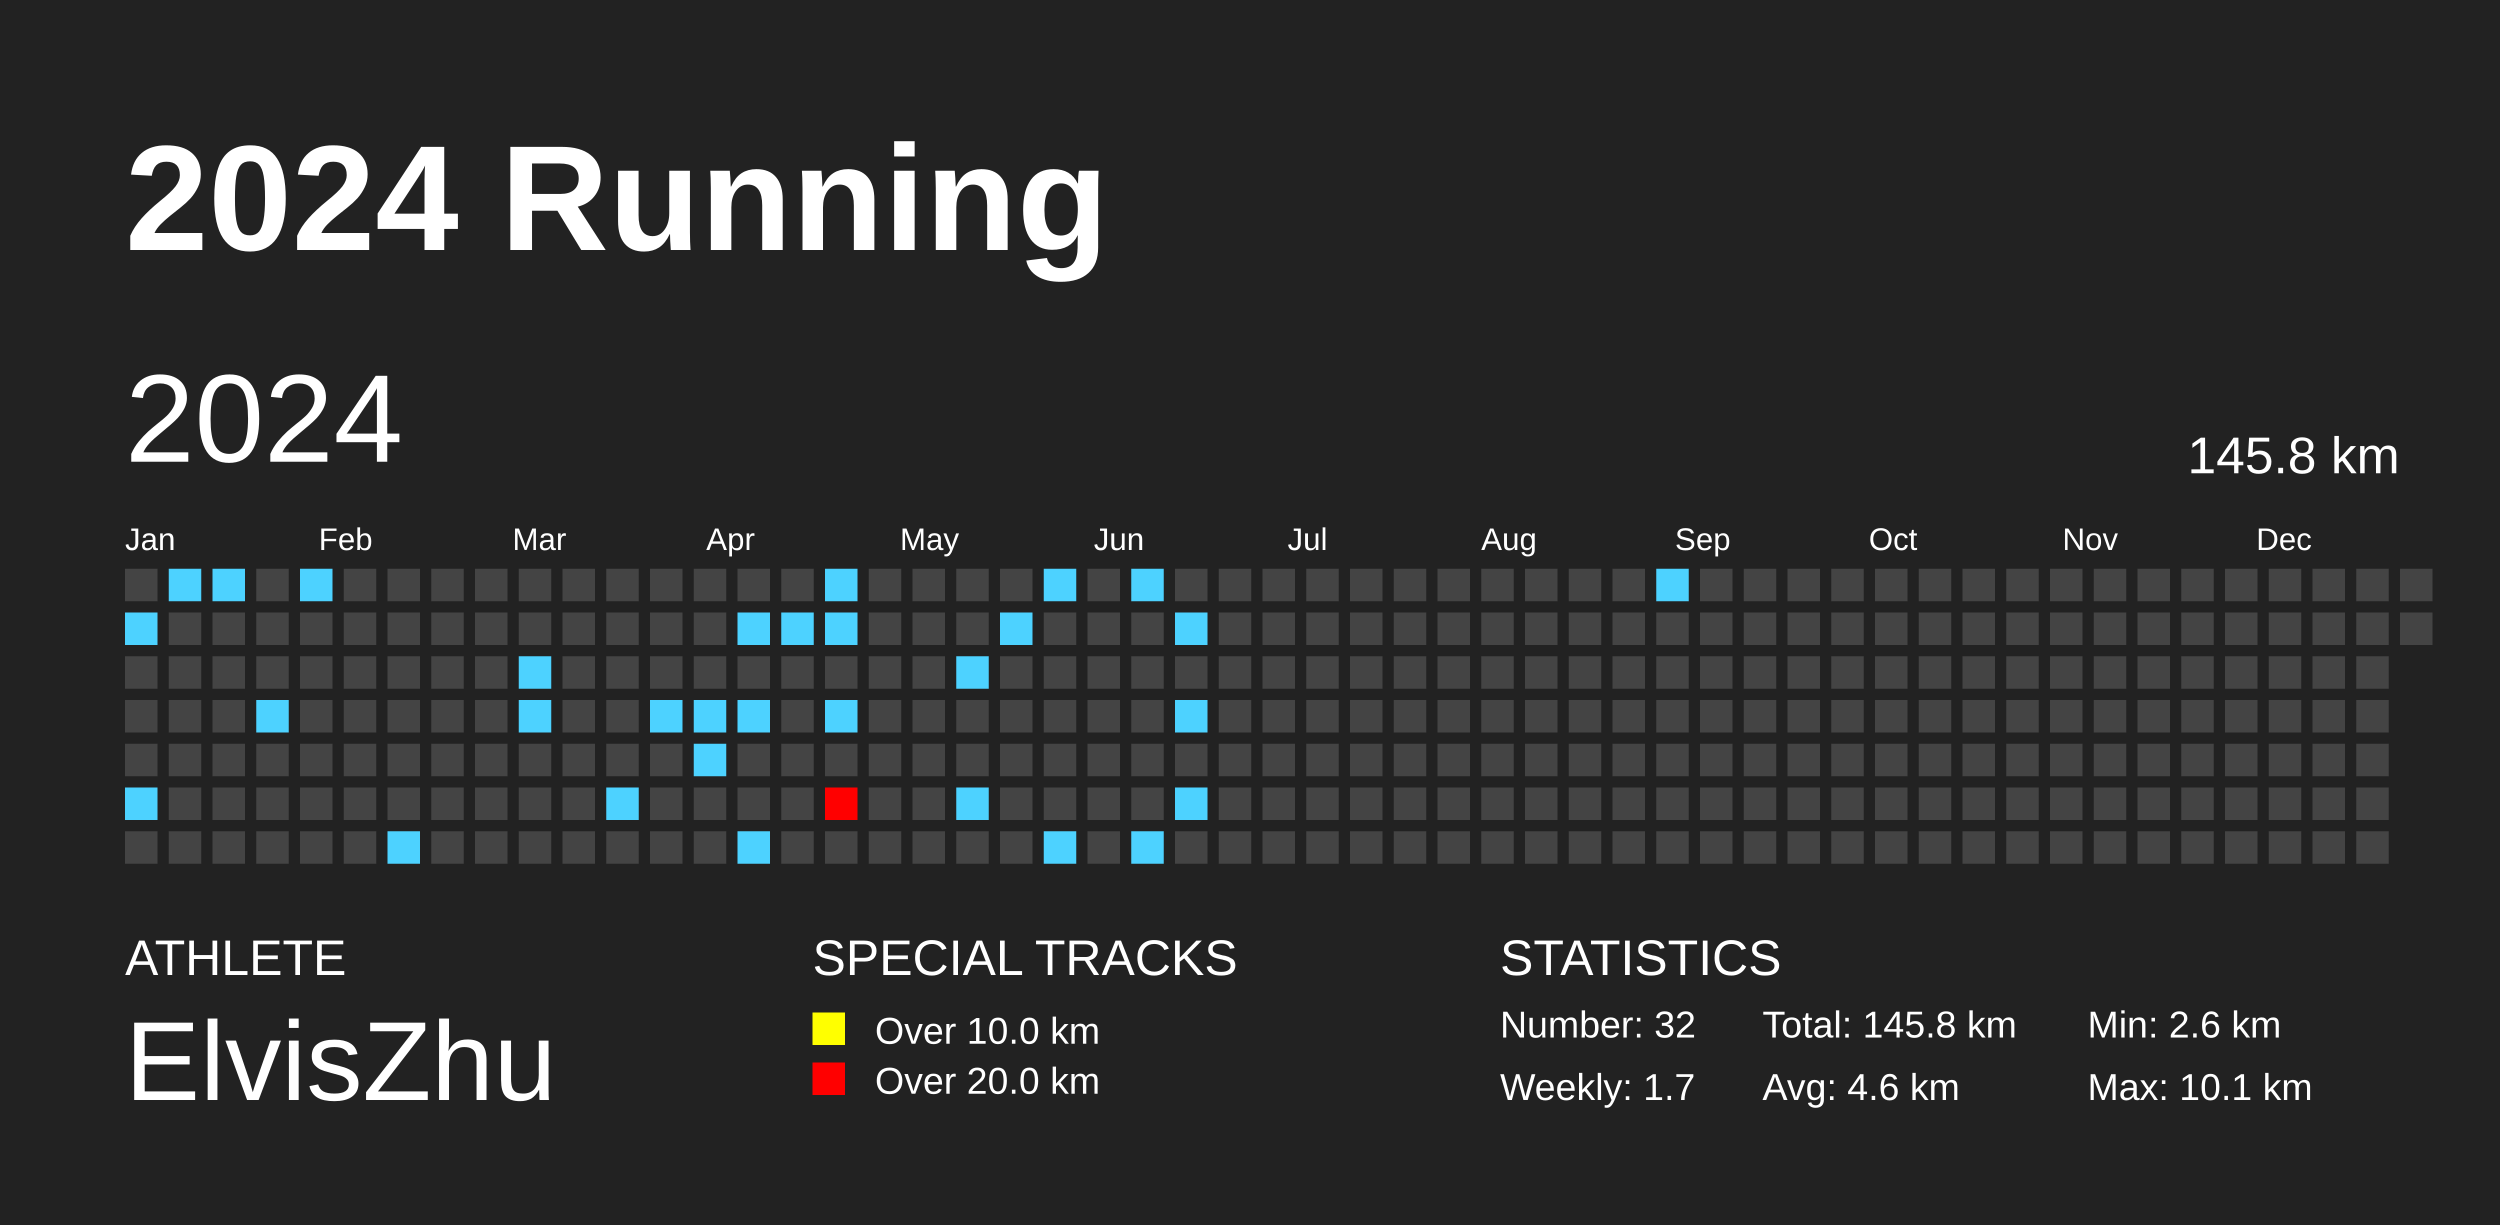
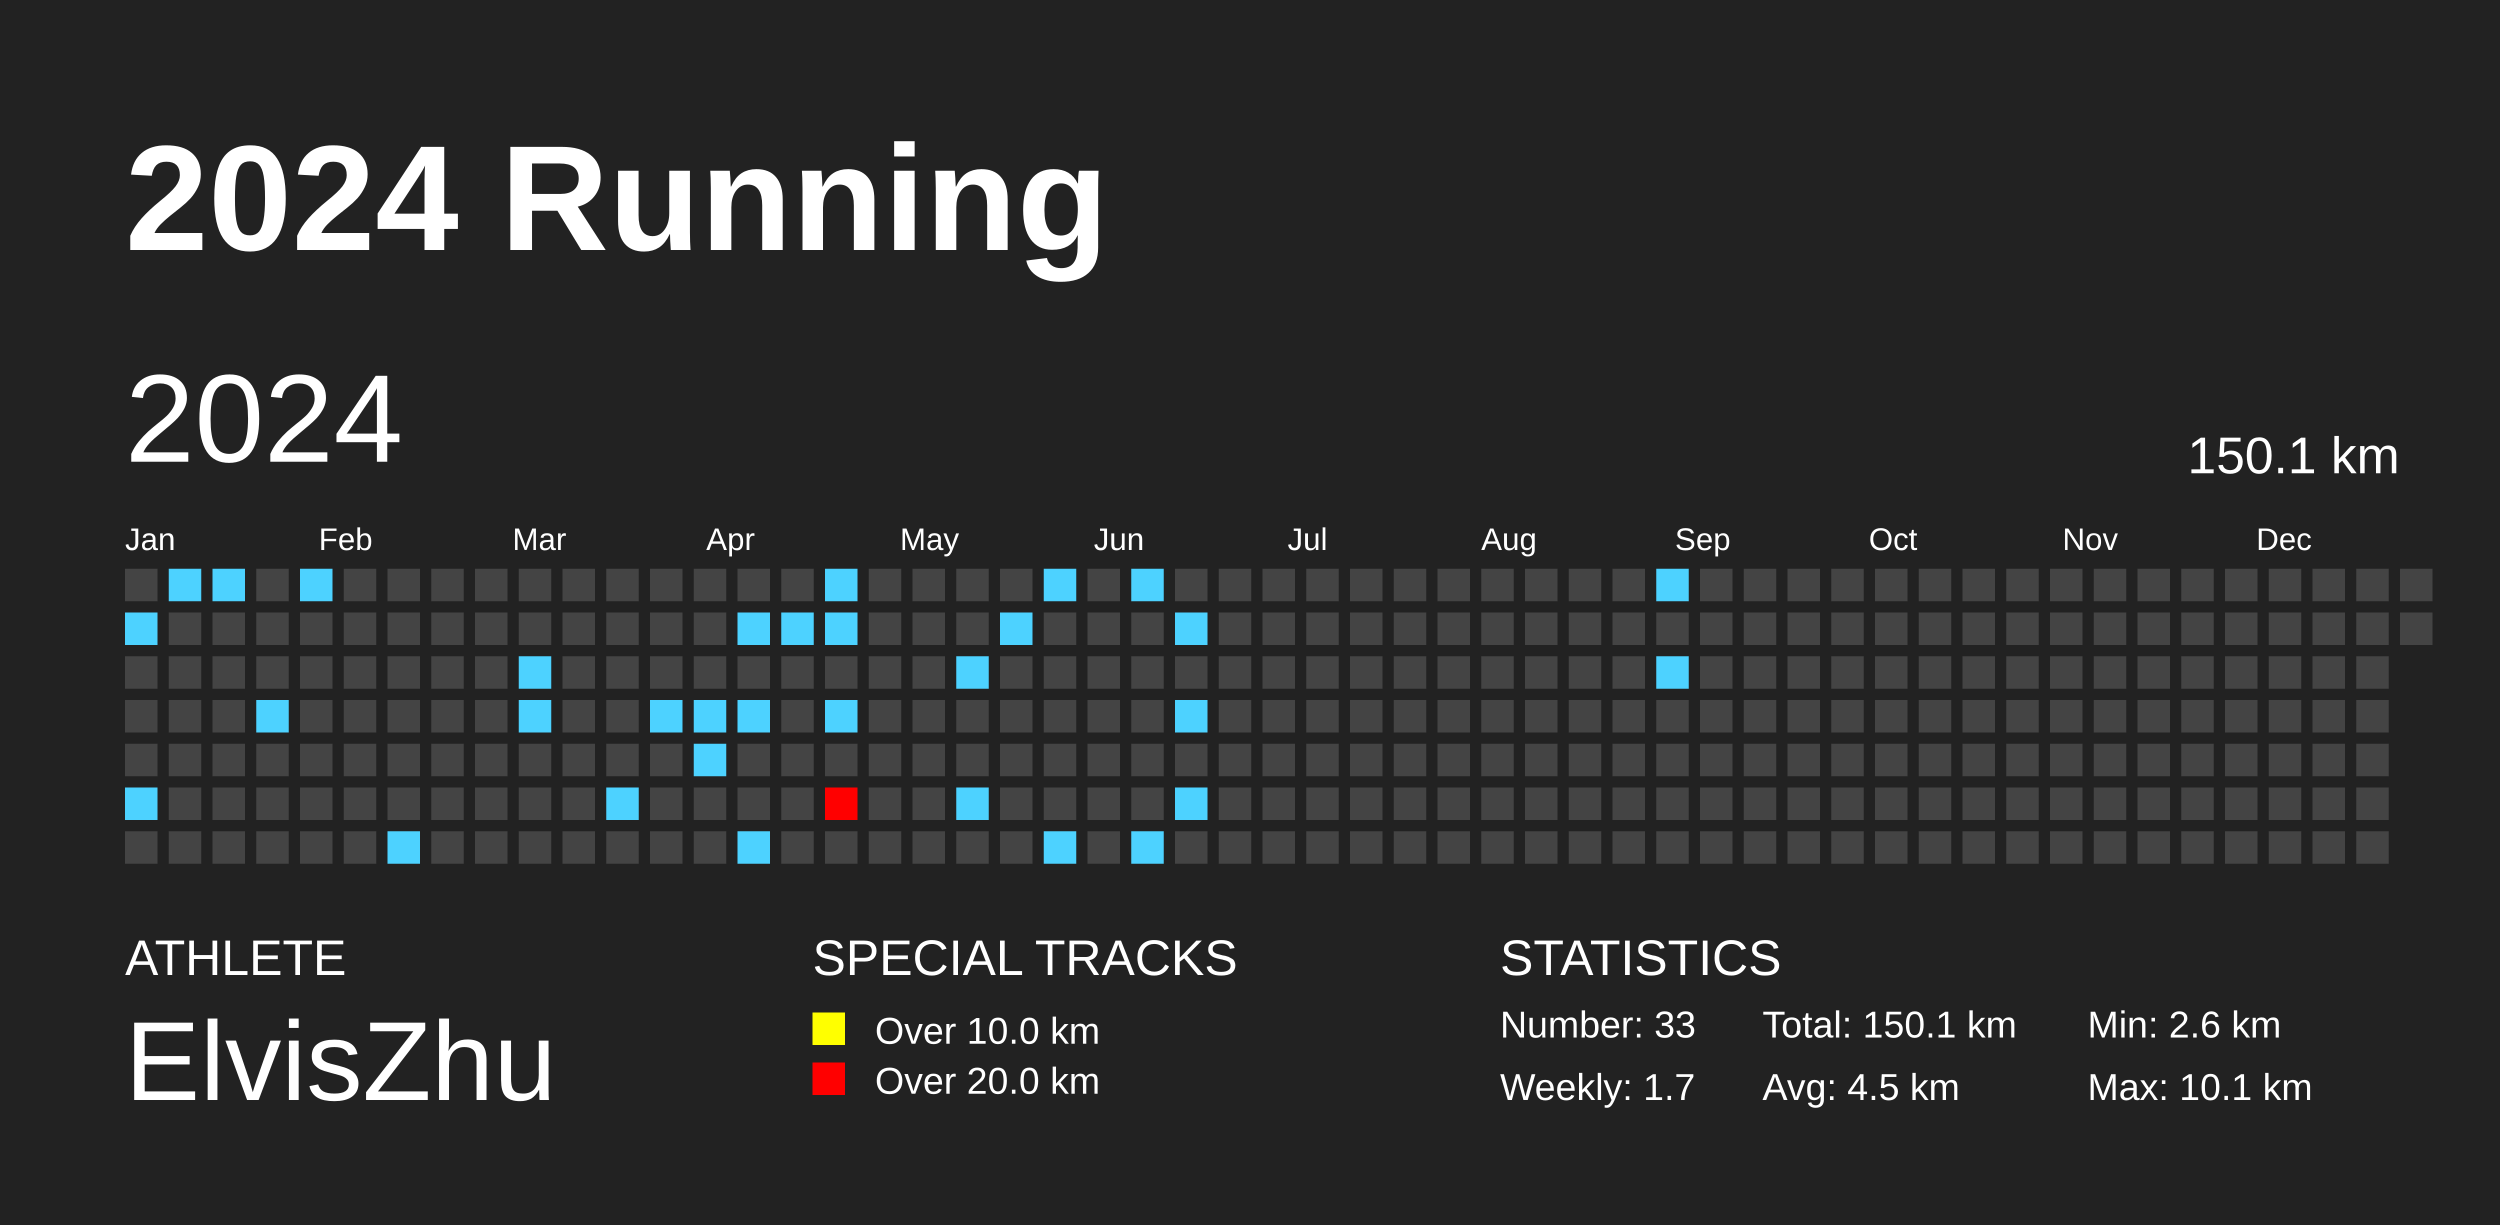
<svg xmlns="http://www.w3.org/2000/svg" baseProfile="full" height="98mm" version="1.1" viewBox="0,0,200,98" width="200mm">
  <defs />
  <rect fill="#222222" height="98" width="200" x="0" y="0" />
  <text fill="#FFFFFF" style="font-size:12px; font-family:Arial; font-weight:bold;" x="10" y="20">2024 Running</text>
  <text fill="#FFFFFF" style="font-size:4px; font-family:Arial" x="10" y="78">ATHLETE</text>
  <text fill="#FFFFFF" style="font-size:9px; font-family:Arial" x="10" y="88">ElvisZhu</text>
  <text fill="#FFFFFF" style="font-size:4px; font-family:Arial" x="65" y="78">SPECIAL TRACKS</text>
  <rect fill="yellow" height="2.6" width="2.6" x="65" y="81" />
  <text fill="#FFFFFF" style="font-size:3px; font-family:Arial" x="70" y="83.5">Over 10.0 km</text>
  <rect fill="red" height="2.6" width="2.6" x="65" y="85" />
  <text fill="#FFFFFF" style="font-size:3px; font-family:Arial" x="70" y="87.5">Over 20.0 km</text>
  <text fill="#FFFFFF" style="font-size:4px; font-family:Arial" x="120" y="78">STATISTICS</text>
-   <text fill="#FFFFFF" style="font-size:3px; font-family:Arial" x="120" y="83">Number: 32</text>
+   <text fill="#FFFFFF" style="font-size:3px; font-family:Arial" x="120" y="83">Number: 33</text>
  <text fill="#FFFFFF" style="font-size:3px; font-family:Arial" x="120" y="88">Weekly: 1.7</text>
-   <text fill="#FFFFFF" style="font-size:3px; font-family:Arial" x="141" y="83">Total: 145.8 km</text>
-   <text fill="#FFFFFF" style="font-size:3px; font-family:Arial" x="141" y="88">Avg: 4.6 km</text>
+   <text fill="#FFFFFF" style="font-size:3px; font-family:Arial" x="141" y="83">Total: 150.1 km</text>
+   <text fill="#FFFFFF" style="font-size:3px; font-family:Arial" x="141" y="88">Avg: 4.5 km</text>
  <text fill="#FFFFFF" style="font-size:3px; font-family:Arial" x="167" y="83">Min: 2.6 km</text>
  <text fill="#FFFFFF" style="font-size:3px; font-family:Arial" x="167" y="88">Max: 10.1 km</text>
  <text dominant-baseline="hanging" fill="#FFFFFF" style="font-size:10.0px; font-family:Arial;" x="10" y="30">2024</text>
-   <text dominant-baseline="hanging" fill="#FFFFFF" style="font-size:4.125px; font-family:Arial;" x="175" y="35">145.8 km</text>
+   <text dominant-baseline="hanging" fill="#FFFFFF" style="font-size:4.125px; font-family:Arial;" x="175" y="35">150.1 km</text>
  <text fill="#FFFFFF" style="font-size:2.5px; font-family:Arial" x="10.0" y="44">Jan</text>
  <text fill="#FFFFFF" style="font-size:2.5px; font-family:Arial" x="25.5" y="44">Feb</text>
  <text fill="#FFFFFF" style="font-size:2.5px; font-family:Arial" x="41.0" y="44">Mar</text>
  <text fill="#FFFFFF" style="font-size:2.5px; font-family:Arial" x="56.5" y="44">Apr</text>
  <text fill="#FFFFFF" style="font-size:2.5px; font-family:Arial" x="72.0" y="44">May</text>
  <text fill="#FFFFFF" style="font-size:2.5px; font-family:Arial" x="87.5" y="44">Jun</text>
  <text fill="#FFFFFF" style="font-size:2.5px; font-family:Arial" x="103.0" y="44">Jul</text>
  <text fill="#FFFFFF" style="font-size:2.5px; font-family:Arial" x="118.5" y="44">Aug</text>
  <text fill="#FFFFFF" style="font-size:2.5px; font-family:Arial" x="134.0" y="44">Sep</text>
  <text fill="#FFFFFF" style="font-size:2.5px; font-family:Arial" x="149.5" y="44">Oct</text>
  <text fill="#FFFFFF" style="font-size:2.5px; font-family:Arial" x="165.0" y="44">Nov</text>
  <text fill="#FFFFFF" style="font-size:2.5px; font-family:Arial" x="180.5" y="44">Dec</text>
  <rect fill="#444444" height="2.6" width="2.6" x="10.0" y="45.5" />
  <rect fill="#4dd2ff" height="2.6" width="2.6" x="10.0" y="49.0" />
  <rect fill="#444444" height="2.6" width="2.6" x="10.0" y="52.5" />
  <rect fill="#444444" height="2.6" width="2.6" x="10.0" y="56.0" />
  <rect fill="#444444" height="2.6" width="2.6" x="10.0" y="59.5" />
  <rect fill="#4dd2ff" height="2.6" width="2.6" x="10.0" y="63.0" />
  <rect fill="#444444" height="2.6" width="2.6" x="10.0" y="66.5" />
  <rect fill="#4dd2ff" height="2.6" width="2.6" x="13.5" y="45.5" />
  <rect fill="#444444" height="2.6" width="2.6" x="13.5" y="49.0" />
  <rect fill="#444444" height="2.6" width="2.6" x="13.5" y="52.5" />
  <rect fill="#444444" height="2.6" width="2.6" x="13.5" y="56.0" />
  <rect fill="#444444" height="2.6" width="2.6" x="13.5" y="59.5" />
  <rect fill="#444444" height="2.6" width="2.6" x="13.5" y="63.0" />
  <rect fill="#444444" height="2.6" width="2.6" x="13.5" y="66.5" />
  <rect fill="#4dd2ff" height="2.6" width="2.6" x="17.0" y="45.5" />
  <rect fill="#444444" height="2.6" width="2.6" x="17.0" y="49.0" />
  <rect fill="#444444" height="2.6" width="2.6" x="17.0" y="52.5" />
  <rect fill="#444444" height="2.6" width="2.6" x="17.0" y="56.0" />
  <rect fill="#444444" height="2.6" width="2.6" x="17.0" y="59.5" />
  <rect fill="#444444" height="2.6" width="2.6" x="17.0" y="63.0" />
  <rect fill="#444444" height="2.6" width="2.6" x="17.0" y="66.5" />
  <rect fill="#444444" height="2.6" width="2.6" x="20.5" y="45.5" />
  <rect fill="#444444" height="2.6" width="2.6" x="20.5" y="49.0" />
  <rect fill="#444444" height="2.6" width="2.6" x="20.5" y="52.5" />
  <rect fill="#4dd2ff" height="2.6" width="2.6" x="20.5" y="56.0" />
  <rect fill="#444444" height="2.6" width="2.6" x="20.5" y="59.5" />
  <rect fill="#444444" height="2.6" width="2.6" x="20.5" y="63.0" />
  <rect fill="#444444" height="2.6" width="2.6" x="20.5" y="66.5" />
  <rect fill="#4dd2ff" height="2.6" width="2.6" x="24.0" y="45.5" />
  <rect fill="#444444" height="2.6" width="2.6" x="24.0" y="49.0" />
  <rect fill="#444444" height="2.6" width="2.6" x="24.0" y="52.5" />
  <rect fill="#444444" height="2.6" width="2.6" x="24.0" y="56.0" />
  <rect fill="#444444" height="2.6" width="2.6" x="24.0" y="59.5" />
  <rect fill="#444444" height="2.6" width="2.6" x="24.0" y="63.0" />
  <rect fill="#444444" height="2.6" width="2.6" x="24.0" y="66.5" />
  <rect fill="#444444" height="2.6" width="2.6" x="27.5" y="45.5" />
  <rect fill="#444444" height="2.6" width="2.6" x="27.5" y="49.0" />
  <rect fill="#444444" height="2.6" width="2.6" x="27.5" y="52.5" />
  <rect fill="#444444" height="2.6" width="2.6" x="27.5" y="56.0" />
  <rect fill="#444444" height="2.6" width="2.6" x="27.5" y="59.5" />
  <rect fill="#444444" height="2.6" width="2.6" x="27.5" y="63.0" />
  <rect fill="#444444" height="2.6" width="2.6" x="27.5" y="66.5" />
  <rect fill="#444444" height="2.6" width="2.6" x="31.0" y="45.5" />
  <rect fill="#444444" height="2.6" width="2.6" x="31.0" y="49.0" />
  <rect fill="#444444" height="2.6" width="2.6" x="31.0" y="52.5" />
  <rect fill="#444444" height="2.6" width="2.6" x="31.0" y="56.0" />
  <rect fill="#444444" height="2.6" width="2.6" x="31.0" y="59.5" />
  <rect fill="#444444" height="2.6" width="2.6" x="31.0" y="63.0" />
  <rect fill="#4dd2ff" height="2.6" width="2.6" x="31.0" y="66.5" />
  <rect fill="#444444" height="2.6" width="2.6" x="34.5" y="45.5" />
  <rect fill="#444444" height="2.6" width="2.6" x="34.5" y="49.0" />
  <rect fill="#444444" height="2.6" width="2.6" x="34.5" y="52.5" />
  <rect fill="#444444" height="2.6" width="2.6" x="34.5" y="56.0" />
  <rect fill="#444444" height="2.6" width="2.6" x="34.5" y="59.5" />
  <rect fill="#444444" height="2.6" width="2.6" x="34.5" y="63.0" />
  <rect fill="#444444" height="2.6" width="2.6" x="34.5" y="66.5" />
  <rect fill="#444444" height="2.6" width="2.6" x="38.0" y="45.5" />
  <rect fill="#444444" height="2.6" width="2.6" x="38.0" y="49.0" />
  <rect fill="#444444" height="2.6" width="2.6" x="38.0" y="52.5" />
  <rect fill="#444444" height="2.6" width="2.6" x="38.0" y="56.0" />
  <rect fill="#444444" height="2.6" width="2.6" x="38.0" y="59.5" />
  <rect fill="#444444" height="2.6" width="2.6" x="38.0" y="63.0" />
  <rect fill="#444444" height="2.6" width="2.6" x="38.0" y="66.5" />
  <rect fill="#444444" height="2.6" width="2.6" x="41.5" y="45.5" />
  <rect fill="#444444" height="2.6" width="2.6" x="41.5" y="49.0" />
  <rect fill="#4dd2ff" height="2.6" width="2.6" x="41.5" y="52.5" />
  <rect fill="#4dd2ff" height="2.6" width="2.6" x="41.5" y="56.0" />
  <rect fill="#444444" height="2.6" width="2.6" x="41.5" y="59.5" />
  <rect fill="#444444" height="2.6" width="2.6" x="41.5" y="63.0" />
  <rect fill="#444444" height="2.6" width="2.6" x="41.5" y="66.5" />
  <rect fill="#444444" height="2.6" width="2.6" x="45.0" y="45.5" />
  <rect fill="#444444" height="2.6" width="2.6" x="45.0" y="49.0" />
  <rect fill="#444444" height="2.6" width="2.6" x="45.0" y="52.5" />
  <rect fill="#444444" height="2.6" width="2.6" x="45.0" y="56.0" />
  <rect fill="#444444" height="2.6" width="2.6" x="45.0" y="59.5" />
  <rect fill="#444444" height="2.6" width="2.6" x="45.0" y="63.0" />
  <rect fill="#444444" height="2.6" width="2.6" x="45.0" y="66.5" />
  <rect fill="#444444" height="2.6" width="2.6" x="48.5" y="45.5" />
  <rect fill="#444444" height="2.6" width="2.6" x="48.5" y="49.0" />
  <rect fill="#444444" height="2.6" width="2.6" x="48.5" y="52.5" />
  <rect fill="#444444" height="2.6" width="2.6" x="48.5" y="56.0" />
  <rect fill="#444444" height="2.6" width="2.6" x="48.5" y="59.5" />
  <rect fill="#4dd2ff" height="2.6" width="2.6" x="48.5" y="63.0" />
  <rect fill="#444444" height="2.6" width="2.6" x="48.5" y="66.5" />
  <rect fill="#444444" height="2.6" width="2.6" x="52.0" y="45.5" />
  <rect fill="#444444" height="2.6" width="2.6" x="52.0" y="49.0" />
  <rect fill="#444444" height="2.6" width="2.6" x="52.0" y="52.5" />
  <rect fill="#4dd2ff" height="2.6" width="2.6" x="52.0" y="56.0" />
  <rect fill="#444444" height="2.6" width="2.6" x="52.0" y="59.5" />
  <rect fill="#444444" height="2.6" width="2.6" x="52.0" y="63.0" />
  <rect fill="#444444" height="2.6" width="2.6" x="52.0" y="66.5" />
  <rect fill="#444444" height="2.6" width="2.6" x="55.5" y="45.5" />
  <rect fill="#444444" height="2.6" width="2.6" x="55.5" y="49.0" />
  <rect fill="#444444" height="2.6" width="2.6" x="55.5" y="52.5" />
  <rect fill="#4dd2ff" height="2.6" width="2.6" x="55.5" y="56.0" />
  <rect fill="#4dd2ff" height="2.6" width="2.6" x="55.5" y="59.5" />
  <rect fill="#444444" height="2.6" width="2.6" x="55.5" y="63.0" />
  <rect fill="#444444" height="2.6" width="2.6" x="55.5" y="66.5" />
  <rect fill="#444444" height="2.6" width="2.6" x="59.0" y="45.5" />
  <rect fill="#4dd2ff" height="2.6" width="2.6" x="59.0" y="49.0" />
  <rect fill="#444444" height="2.6" width="2.6" x="59.0" y="52.5" />
  <rect fill="#4dd2ff" height="2.6" width="2.6" x="59.0" y="56.0" />
  <rect fill="#444444" height="2.6" width="2.6" x="59.0" y="59.5" />
  <rect fill="#444444" height="2.6" width="2.6" x="59.0" y="63.0" />
  <rect fill="#4dd2ff" height="2.6" width="2.6" x="59.0" y="66.5" />
  <rect fill="#444444" height="2.6" width="2.6" x="62.5" y="45.5" />
  <rect fill="#4dd2ff" height="2.6" width="2.6" x="62.5" y="49.0" />
  <rect fill="#444444" height="2.6" width="2.6" x="62.5" y="52.5" />
  <rect fill="#444444" height="2.6" width="2.6" x="62.5" y="56.0" />
  <rect fill="#444444" height="2.6" width="2.6" x="62.5" y="59.5" />
  <rect fill="#444444" height="2.6" width="2.6" x="62.5" y="63.0" />
  <rect fill="#444444" height="2.6" width="2.6" x="62.5" y="66.5" />
  <rect fill="#4dd2ff" height="2.6" width="2.6" x="66.0" y="45.5" />
  <rect fill="#4dd2ff" height="2.6" width="2.6" x="66.0" y="49.0" />
  <rect fill="#444444" height="2.6" width="2.6" x="66.0" y="52.5" />
  <rect fill="#4dd2ff" height="2.6" width="2.6" x="66.0" y="56.0" />
  <rect fill="#444444" height="2.6" width="2.6" x="66.0" y="59.5" />
  <rect fill="#ff0000" height="2.6" width="2.6" x="66.0" y="63.0" />
  <rect fill="#444444" height="2.6" width="2.6" x="66.0" y="66.5" />
  <rect fill="#444444" height="2.6" width="2.6" x="69.5" y="45.5" />
  <rect fill="#444444" height="2.6" width="2.6" x="69.5" y="49.0" />
  <rect fill="#444444" height="2.6" width="2.6" x="69.5" y="52.5" />
  <rect fill="#444444" height="2.6" width="2.6" x="69.5" y="56.0" />
  <rect fill="#444444" height="2.6" width="2.6" x="69.5" y="59.5" />
  <rect fill="#444444" height="2.6" width="2.6" x="69.5" y="63.0" />
  <rect fill="#444444" height="2.6" width="2.6" x="69.5" y="66.5" />
  <rect fill="#444444" height="2.6" width="2.6" x="73.0" y="45.5" />
  <rect fill="#444444" height="2.6" width="2.6" x="73.0" y="49.0" />
  <rect fill="#444444" height="2.6" width="2.6" x="73.0" y="52.5" />
  <rect fill="#444444" height="2.6" width="2.6" x="73.0" y="56.0" />
  <rect fill="#444444" height="2.6" width="2.6" x="73.0" y="59.5" />
  <rect fill="#444444" height="2.6" width="2.6" x="73.0" y="63.0" />
  <rect fill="#444444" height="2.6" width="2.6" x="73.0" y="66.5" />
  <rect fill="#444444" height="2.6" width="2.6" x="76.5" y="45.5" />
  <rect fill="#444444" height="2.6" width="2.6" x="76.5" y="49.0" />
  <rect fill="#4dd2ff" height="2.6" width="2.6" x="76.5" y="52.5" />
  <rect fill="#444444" height="2.6" width="2.6" x="76.5" y="56.0" />
  <rect fill="#444444" height="2.6" width="2.6" x="76.5" y="59.5" />
  <rect fill="#4dd2ff" height="2.6" width="2.6" x="76.5" y="63.0" />
  <rect fill="#444444" height="2.6" width="2.6" x="76.5" y="66.5" />
  <rect fill="#444444" height="2.6" width="2.6" x="80.0" y="45.5" />
  <rect fill="#4dd2ff" height="2.6" width="2.6" x="80.0" y="49.0" />
  <rect fill="#444444" height="2.6" width="2.6" x="80.0" y="52.5" />
  <rect fill="#444444" height="2.6" width="2.6" x="80.0" y="56.0" />
  <rect fill="#444444" height="2.6" width="2.6" x="80.0" y="59.5" />
  <rect fill="#444444" height="2.6" width="2.6" x="80.0" y="63.0" />
  <rect fill="#444444" height="2.6" width="2.6" x="80.0" y="66.5" />
  <rect fill="#4dd2ff" height="2.6" width="2.6" x="83.5" y="45.5" />
  <rect fill="#444444" height="2.6" width="2.6" x="83.5" y="49.0" />
  <rect fill="#444444" height="2.6" width="2.6" x="83.5" y="52.5" />
  <rect fill="#444444" height="2.6" width="2.6" x="83.5" y="56.0" />
  <rect fill="#444444" height="2.6" width="2.6" x="83.5" y="59.5" />
  <rect fill="#444444" height="2.6" width="2.6" x="83.5" y="63.0" />
  <rect fill="#4dd2ff" height="2.6" width="2.6" x="83.5" y="66.5" />
  <rect fill="#444444" height="2.6" width="2.6" x="87.0" y="45.5" />
  <rect fill="#444444" height="2.6" width="2.6" x="87.0" y="49.0" />
  <rect fill="#444444" height="2.6" width="2.6" x="87.0" y="52.5" />
  <rect fill="#444444" height="2.6" width="2.6" x="87.0" y="56.0" />
  <rect fill="#444444" height="2.6" width="2.6" x="87.0" y="59.5" />
  <rect fill="#444444" height="2.6" width="2.6" x="87.0" y="63.0" />
  <rect fill="#444444" height="2.6" width="2.6" x="87.0" y="66.5" />
  <rect fill="#4dd2ff" height="2.6" width="2.6" x="90.5" y="45.5" />
  <rect fill="#444444" height="2.6" width="2.6" x="90.5" y="49.0" />
  <rect fill="#444444" height="2.6" width="2.6" x="90.5" y="52.5" />
  <rect fill="#444444" height="2.6" width="2.6" x="90.5" y="56.0" />
  <rect fill="#444444" height="2.6" width="2.6" x="90.5" y="59.5" />
  <rect fill="#444444" height="2.6" width="2.6" x="90.5" y="63.0" />
  <rect fill="#4dd2ff" height="2.6" width="2.6" x="90.5" y="66.5" />
  <rect fill="#444444" height="2.6" width="2.6" x="94.0" y="45.5" />
  <rect fill="#4dd2ff" height="2.6" width="2.6" x="94.0" y="49.0" />
  <rect fill="#444444" height="2.6" width="2.6" x="94.0" y="52.5" />
  <rect fill="#4dd2ff" height="2.6" width="2.6" x="94.0" y="56.0" />
  <rect fill="#444444" height="2.6" width="2.6" x="94.0" y="59.5" />
  <rect fill="#4dd2ff" height="2.6" width="2.6" x="94.0" y="63.0" />
  <rect fill="#444444" height="2.6" width="2.6" x="94.0" y="66.5" />
  <rect fill="#444444" height="2.6" width="2.6" x="97.5" y="45.5" />
  <rect fill="#444444" height="2.6" width="2.6" x="97.5" y="49.0" />
  <rect fill="#444444" height="2.6" width="2.6" x="97.5" y="52.5" />
  <rect fill="#444444" height="2.6" width="2.6" x="97.5" y="56.0" />
  <rect fill="#444444" height="2.6" width="2.6" x="97.5" y="59.5" />
  <rect fill="#444444" height="2.6" width="2.6" x="97.5" y="63.0" />
  <rect fill="#444444" height="2.6" width="2.6" x="97.5" y="66.5" />
  <rect fill="#444444" height="2.6" width="2.6" x="101.0" y="45.5" />
  <rect fill="#444444" height="2.6" width="2.6" x="101.0" y="49.0" />
  <rect fill="#444444" height="2.6" width="2.6" x="101.0" y="52.5" />
  <rect fill="#444444" height="2.6" width="2.6" x="101.0" y="56.0" />
  <rect fill="#444444" height="2.6" width="2.6" x="101.0" y="59.5" />
  <rect fill="#444444" height="2.6" width="2.6" x="101.0" y="63.0" />
  <rect fill="#444444" height="2.6" width="2.6" x="101.0" y="66.5" />
  <rect fill="#444444" height="2.6" width="2.6" x="104.5" y="45.5" />
  <rect fill="#444444" height="2.6" width="2.6" x="104.5" y="49.0" />
  <rect fill="#444444" height="2.6" width="2.6" x="104.5" y="52.5" />
  <rect fill="#444444" height="2.6" width="2.6" x="104.5" y="56.0" />
  <rect fill="#444444" height="2.6" width="2.6" x="104.5" y="59.5" />
  <rect fill="#444444" height="2.6" width="2.6" x="104.5" y="63.0" />
  <rect fill="#444444" height="2.6" width="2.6" x="104.5" y="66.5" />
  <rect fill="#444444" height="2.6" width="2.6" x="108.0" y="45.5" />
  <rect fill="#444444" height="2.6" width="2.6" x="108.0" y="49.0" />
  <rect fill="#444444" height="2.6" width="2.6" x="108.0" y="52.5" />
  <rect fill="#444444" height="2.6" width="2.6" x="108.0" y="56.0" />
  <rect fill="#444444" height="2.6" width="2.6" x="108.0" y="59.5" />
  <rect fill="#444444" height="2.6" width="2.6" x="108.0" y="63.0" />
  <rect fill="#444444" height="2.6" width="2.6" x="108.0" y="66.5" />
  <rect fill="#444444" height="2.6" width="2.6" x="111.5" y="45.5" />
  <rect fill="#444444" height="2.6" width="2.6" x="111.5" y="49.0" />
  <rect fill="#444444" height="2.6" width="2.6" x="111.5" y="52.5" />
  <rect fill="#444444" height="2.6" width="2.6" x="111.5" y="56.0" />
  <rect fill="#444444" height="2.6" width="2.6" x="111.5" y="59.5" />
  <rect fill="#444444" height="2.6" width="2.6" x="111.5" y="63.0" />
  <rect fill="#444444" height="2.6" width="2.6" x="111.5" y="66.5" />
  <rect fill="#444444" height="2.6" width="2.6" x="115.0" y="45.5" />
  <rect fill="#444444" height="2.6" width="2.6" x="115.0" y="49.0" />
  <rect fill="#444444" height="2.6" width="2.6" x="115.0" y="52.5" />
  <rect fill="#444444" height="2.6" width="2.6" x="115.0" y="56.0" />
  <rect fill="#444444" height="2.6" width="2.6" x="115.0" y="59.5" />
  <rect fill="#444444" height="2.6" width="2.6" x="115.0" y="63.0" />
  <rect fill="#444444" height="2.6" width="2.6" x="115.0" y="66.5" />
  <rect fill="#444444" height="2.6" width="2.6" x="118.5" y="45.5" />
  <rect fill="#444444" height="2.6" width="2.6" x="118.5" y="49.0" />
  <rect fill="#444444" height="2.6" width="2.6" x="118.5" y="52.5" />
  <rect fill="#444444" height="2.6" width="2.6" x="118.5" y="56.0" />
  <rect fill="#444444" height="2.6" width="2.6" x="118.5" y="59.5" />
  <rect fill="#444444" height="2.6" width="2.6" x="118.5" y="63.0" />
  <rect fill="#444444" height="2.6" width="2.6" x="118.5" y="66.5" />
  <rect fill="#444444" height="2.6" width="2.6" x="122.0" y="45.5" />
  <rect fill="#444444" height="2.6" width="2.6" x="122.0" y="49.0" />
  <rect fill="#444444" height="2.6" width="2.6" x="122.0" y="52.5" />
  <rect fill="#444444" height="2.6" width="2.6" x="122.0" y="56.0" />
  <rect fill="#444444" height="2.6" width="2.6" x="122.0" y="59.5" />
  <rect fill="#444444" height="2.6" width="2.6" x="122.0" y="63.0" />
  <rect fill="#444444" height="2.6" width="2.6" x="122.0" y="66.5" />
  <rect fill="#444444" height="2.6" width="2.6" x="125.5" y="45.5" />
  <rect fill="#444444" height="2.6" width="2.6" x="125.5" y="49.0" />
  <rect fill="#444444" height="2.6" width="2.6" x="125.5" y="52.5" />
  <rect fill="#444444" height="2.6" width="2.6" x="125.5" y="56.0" />
  <rect fill="#444444" height="2.6" width="2.6" x="125.5" y="59.5" />
  <rect fill="#444444" height="2.6" width="2.6" x="125.5" y="63.0" />
  <rect fill="#444444" height="2.6" width="2.6" x="125.5" y="66.5" />
  <rect fill="#444444" height="2.6" width="2.6" x="129.0" y="45.5" />
  <rect fill="#444444" height="2.6" width="2.6" x="129.0" y="49.0" />
  <rect fill="#444444" height="2.6" width="2.6" x="129.0" y="52.5" />
  <rect fill="#444444" height="2.6" width="2.6" x="129.0" y="56.0" />
  <rect fill="#444444" height="2.6" width="2.6" x="129.0" y="59.5" />
  <rect fill="#444444" height="2.6" width="2.6" x="129.0" y="63.0" />
  <rect fill="#444444" height="2.6" width="2.6" x="129.0" y="66.5" />
  <rect fill="#4dd2ff" height="2.6" width="2.6" x="132.5" y="45.5" />
  <rect fill="#444444" height="2.6" width="2.6" x="132.5" y="49.0" />
-   <rect fill="#444444" height="2.6" width="2.6" x="132.5" y="52.5" />
+   <rect fill="#4dd2ff" height="2.6" width="2.6" x="132.5" y="52.5" />
  <rect fill="#444444" height="2.6" width="2.6" x="132.5" y="56.0" />
  <rect fill="#444444" height="2.6" width="2.6" x="132.5" y="59.5" />
  <rect fill="#444444" height="2.6" width="2.6" x="132.5" y="63.0" />
  <rect fill="#444444" height="2.6" width="2.6" x="132.5" y="66.5" />
  <rect fill="#444444" height="2.6" width="2.6" x="136.0" y="45.5" />
  <rect fill="#444444" height="2.6" width="2.6" x="136.0" y="49.0" />
  <rect fill="#444444" height="2.6" width="2.6" x="136.0" y="52.5" />
  <rect fill="#444444" height="2.6" width="2.6" x="136.0" y="56.0" />
  <rect fill="#444444" height="2.6" width="2.6" x="136.0" y="59.5" />
  <rect fill="#444444" height="2.6" width="2.6" x="136.0" y="63.0" />
  <rect fill="#444444" height="2.6" width="2.6" x="136.0" y="66.5" />
  <rect fill="#444444" height="2.6" width="2.6" x="139.5" y="45.5" />
  <rect fill="#444444" height="2.6" width="2.6" x="139.5" y="49.0" />
  <rect fill="#444444" height="2.6" width="2.6" x="139.5" y="52.5" />
  <rect fill="#444444" height="2.6" width="2.6" x="139.5" y="56.0" />
  <rect fill="#444444" height="2.6" width="2.6" x="139.5" y="59.5" />
  <rect fill="#444444" height="2.6" width="2.6" x="139.5" y="63.0" />
  <rect fill="#444444" height="2.6" width="2.6" x="139.5" y="66.5" />
  <rect fill="#444444" height="2.6" width="2.6" x="143.0" y="45.5" />
  <rect fill="#444444" height="2.6" width="2.6" x="143.0" y="49.0" />
  <rect fill="#444444" height="2.6" width="2.6" x="143.0" y="52.5" />
  <rect fill="#444444" height="2.6" width="2.6" x="143.0" y="56.0" />
  <rect fill="#444444" height="2.6" width="2.6" x="143.0" y="59.5" />
  <rect fill="#444444" height="2.6" width="2.6" x="143.0" y="63.0" />
  <rect fill="#444444" height="2.6" width="2.6" x="143.0" y="66.5" />
  <rect fill="#444444" height="2.6" width="2.6" x="146.5" y="45.5" />
  <rect fill="#444444" height="2.6" width="2.6" x="146.5" y="49.0" />
  <rect fill="#444444" height="2.6" width="2.6" x="146.5" y="52.5" />
  <rect fill="#444444" height="2.6" width="2.6" x="146.5" y="56.0" />
  <rect fill="#444444" height="2.6" width="2.6" x="146.5" y="59.5" />
  <rect fill="#444444" height="2.6" width="2.6" x="146.5" y="63.0" />
  <rect fill="#444444" height="2.6" width="2.6" x="146.5" y="66.5" />
  <rect fill="#444444" height="2.6" width="2.6" x="150.0" y="45.5" />
  <rect fill="#444444" height="2.6" width="2.6" x="150.0" y="49.0" />
  <rect fill="#444444" height="2.6" width="2.6" x="150.0" y="52.5" />
  <rect fill="#444444" height="2.6" width="2.6" x="150.0" y="56.0" />
  <rect fill="#444444" height="2.6" width="2.6" x="150.0" y="59.5" />
  <rect fill="#444444" height="2.6" width="2.6" x="150.0" y="63.0" />
  <rect fill="#444444" height="2.6" width="2.6" x="150.0" y="66.5" />
  <rect fill="#444444" height="2.6" width="2.6" x="153.5" y="45.5" />
  <rect fill="#444444" height="2.6" width="2.6" x="153.5" y="49.0" />
  <rect fill="#444444" height="2.6" width="2.6" x="153.5" y="52.5" />
  <rect fill="#444444" height="2.6" width="2.6" x="153.5" y="56.0" />
  <rect fill="#444444" height="2.6" width="2.6" x="153.5" y="59.5" />
  <rect fill="#444444" height="2.6" width="2.6" x="153.5" y="63.0" />
  <rect fill="#444444" height="2.6" width="2.6" x="153.5" y="66.5" />
  <rect fill="#444444" height="2.6" width="2.6" x="157.0" y="45.5" />
  <rect fill="#444444" height="2.6" width="2.6" x="157.0" y="49.0" />
  <rect fill="#444444" height="2.6" width="2.6" x="157.0" y="52.5" />
  <rect fill="#444444" height="2.6" width="2.6" x="157.0" y="56.0" />
  <rect fill="#444444" height="2.6" width="2.6" x="157.0" y="59.5" />
  <rect fill="#444444" height="2.6" width="2.6" x="157.0" y="63.0" />
  <rect fill="#444444" height="2.6" width="2.6" x="157.0" y="66.5" />
  <rect fill="#444444" height="2.6" width="2.6" x="160.5" y="45.5" />
  <rect fill="#444444" height="2.6" width="2.6" x="160.5" y="49.0" />
  <rect fill="#444444" height="2.6" width="2.6" x="160.5" y="52.5" />
  <rect fill="#444444" height="2.6" width="2.6" x="160.5" y="56.0" />
  <rect fill="#444444" height="2.6" width="2.6" x="160.5" y="59.5" />
  <rect fill="#444444" height="2.6" width="2.6" x="160.5" y="63.0" />
  <rect fill="#444444" height="2.6" width="2.6" x="160.5" y="66.5" />
  <rect fill="#444444" height="2.6" width="2.6" x="164.0" y="45.5" />
  <rect fill="#444444" height="2.6" width="2.6" x="164.0" y="49.0" />
  <rect fill="#444444" height="2.6" width="2.6" x="164.0" y="52.5" />
  <rect fill="#444444" height="2.6" width="2.6" x="164.0" y="56.0" />
  <rect fill="#444444" height="2.6" width="2.6" x="164.0" y="59.5" />
  <rect fill="#444444" height="2.6" width="2.6" x="164.0" y="63.0" />
  <rect fill="#444444" height="2.6" width="2.6" x="164.0" y="66.5" />
  <rect fill="#444444" height="2.6" width="2.6" x="167.5" y="45.5" />
  <rect fill="#444444" height="2.6" width="2.6" x="167.5" y="49.0" />
  <rect fill="#444444" height="2.6" width="2.6" x="167.5" y="52.5" />
  <rect fill="#444444" height="2.6" width="2.6" x="167.5" y="56.0" />
  <rect fill="#444444" height="2.6" width="2.6" x="167.5" y="59.5" />
  <rect fill="#444444" height="2.6" width="2.6" x="167.5" y="63.0" />
  <rect fill="#444444" height="2.6" width="2.6" x="167.5" y="66.5" />
  <rect fill="#444444" height="2.6" width="2.6" x="171.0" y="45.5" />
  <rect fill="#444444" height="2.6" width="2.6" x="171.0" y="49.0" />
  <rect fill="#444444" height="2.6" width="2.6" x="171.0" y="52.5" />
  <rect fill="#444444" height="2.6" width="2.6" x="171.0" y="56.0" />
  <rect fill="#444444" height="2.6" width="2.6" x="171.0" y="59.5" />
  <rect fill="#444444" height="2.6" width="2.6" x="171.0" y="63.0" />
  <rect fill="#444444" height="2.6" width="2.6" x="171.0" y="66.5" />
  <rect fill="#444444" height="2.6" width="2.6" x="174.5" y="45.5" />
  <rect fill="#444444" height="2.6" width="2.6" x="174.5" y="49.0" />
  <rect fill="#444444" height="2.6" width="2.6" x="174.5" y="52.5" />
  <rect fill="#444444" height="2.6" width="2.6" x="174.5" y="56.0" />
  <rect fill="#444444" height="2.6" width="2.6" x="174.5" y="59.5" />
  <rect fill="#444444" height="2.6" width="2.6" x="174.5" y="63.0" />
  <rect fill="#444444" height="2.6" width="2.6" x="174.5" y="66.5" />
  <rect fill="#444444" height="2.6" width="2.6" x="178.0" y="45.5" />
  <rect fill="#444444" height="2.6" width="2.6" x="178.0" y="49.0" />
  <rect fill="#444444" height="2.6" width="2.6" x="178.0" y="52.5" />
  <rect fill="#444444" height="2.6" width="2.6" x="178.0" y="56.0" />
  <rect fill="#444444" height="2.6" width="2.6" x="178.0" y="59.5" />
  <rect fill="#444444" height="2.6" width="2.6" x="178.0" y="63.0" />
  <rect fill="#444444" height="2.6" width="2.6" x="178.0" y="66.5" />
  <rect fill="#444444" height="2.6" width="2.6" x="181.5" y="45.5" />
  <rect fill="#444444" height="2.6" width="2.6" x="181.5" y="49.0" />
  <rect fill="#444444" height="2.6" width="2.6" x="181.5" y="52.5" />
  <rect fill="#444444" height="2.6" width="2.6" x="181.5" y="56.0" />
  <rect fill="#444444" height="2.6" width="2.6" x="181.5" y="59.5" />
  <rect fill="#444444" height="2.6" width="2.6" x="181.5" y="63.0" />
  <rect fill="#444444" height="2.6" width="2.6" x="181.5" y="66.5" />
  <rect fill="#444444" height="2.6" width="2.6" x="185.0" y="45.5" />
  <rect fill="#444444" height="2.6" width="2.6" x="185.0" y="49.0" />
  <rect fill="#444444" height="2.6" width="2.6" x="185.0" y="52.5" />
  <rect fill="#444444" height="2.6" width="2.6" x="185.0" y="56.0" />
  <rect fill="#444444" height="2.6" width="2.6" x="185.0" y="59.5" />
  <rect fill="#444444" height="2.6" width="2.6" x="185.0" y="63.0" />
  <rect fill="#444444" height="2.6" width="2.6" x="185.0" y="66.5" />
  <rect fill="#444444" height="2.6" width="2.6" x="188.5" y="45.5" />
  <rect fill="#444444" height="2.6" width="2.6" x="188.5" y="49.0" />
  <rect fill="#444444" height="2.6" width="2.6" x="188.5" y="52.5" />
  <rect fill="#444444" height="2.6" width="2.6" x="188.5" y="56.0" />
  <rect fill="#444444" height="2.6" width="2.6" x="188.5" y="59.5" />
  <rect fill="#444444" height="2.6" width="2.6" x="188.5" y="63.0" />
  <rect fill="#444444" height="2.6" width="2.6" x="188.5" y="66.5" />
  <rect fill="#444444" height="2.6" width="2.6" x="192.0" y="45.5" />
  <rect fill="#444444" height="2.6" width="2.6" x="192.0" y="49.0" />
</svg>
